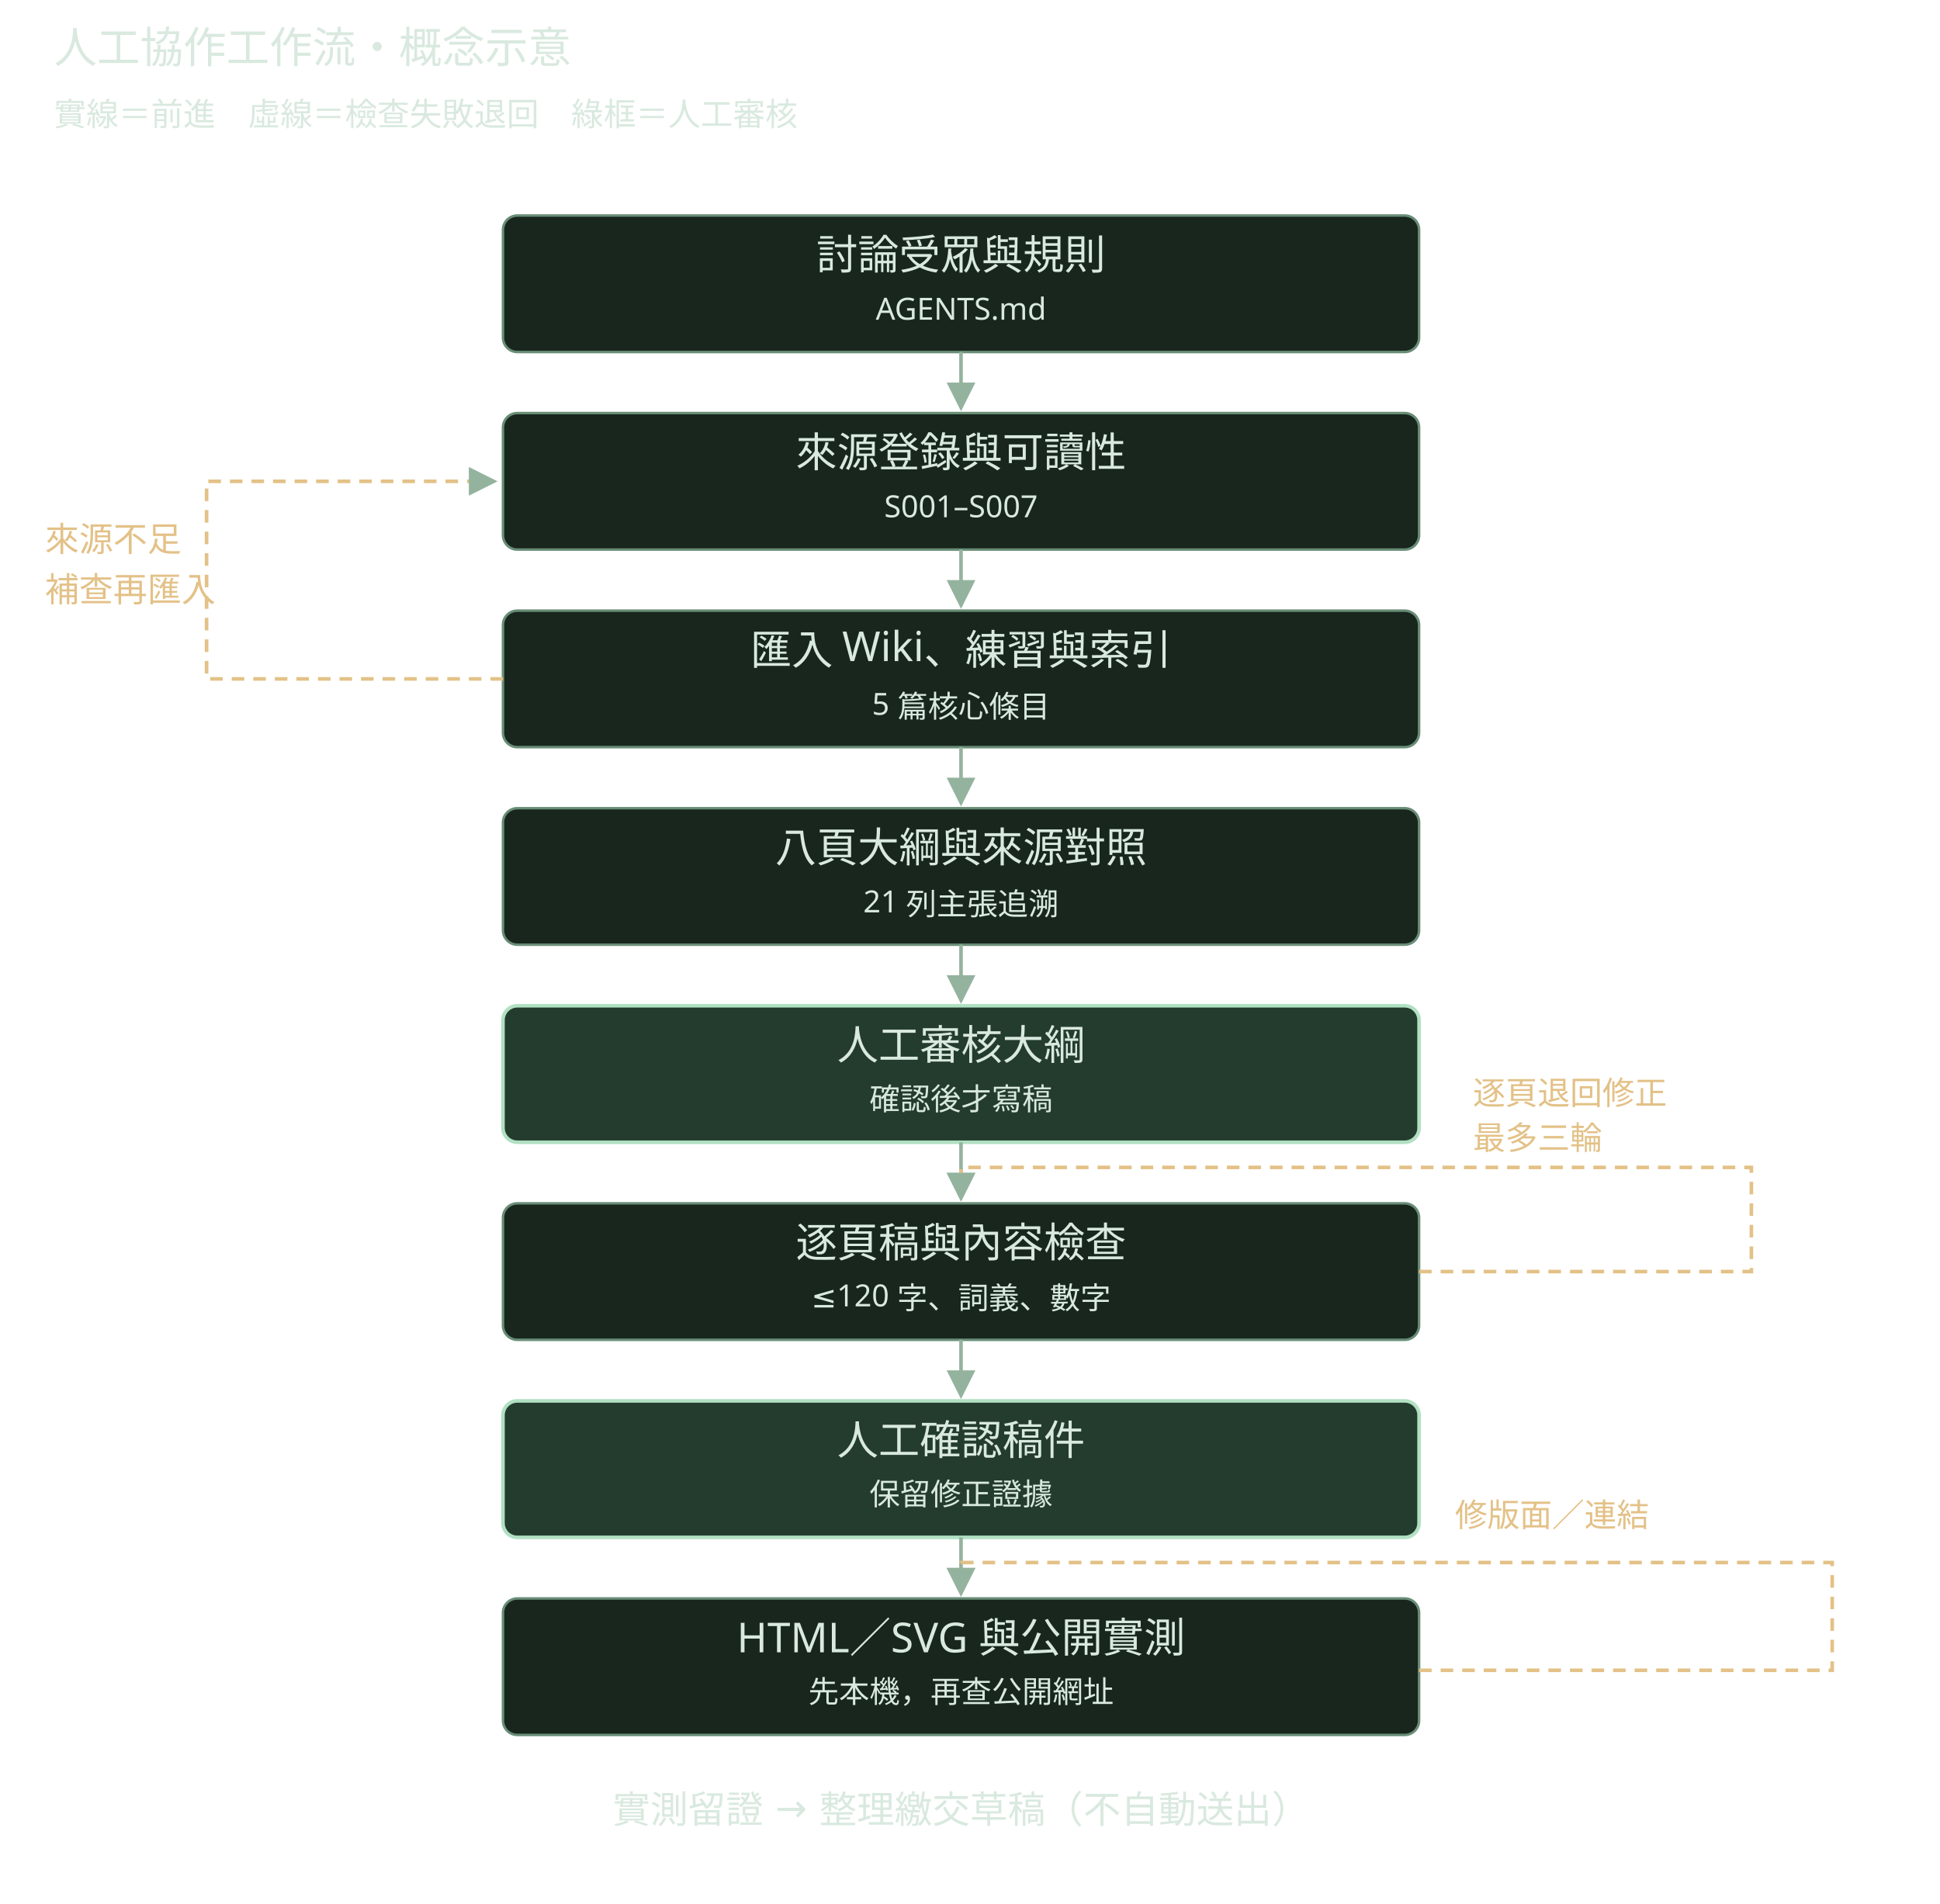
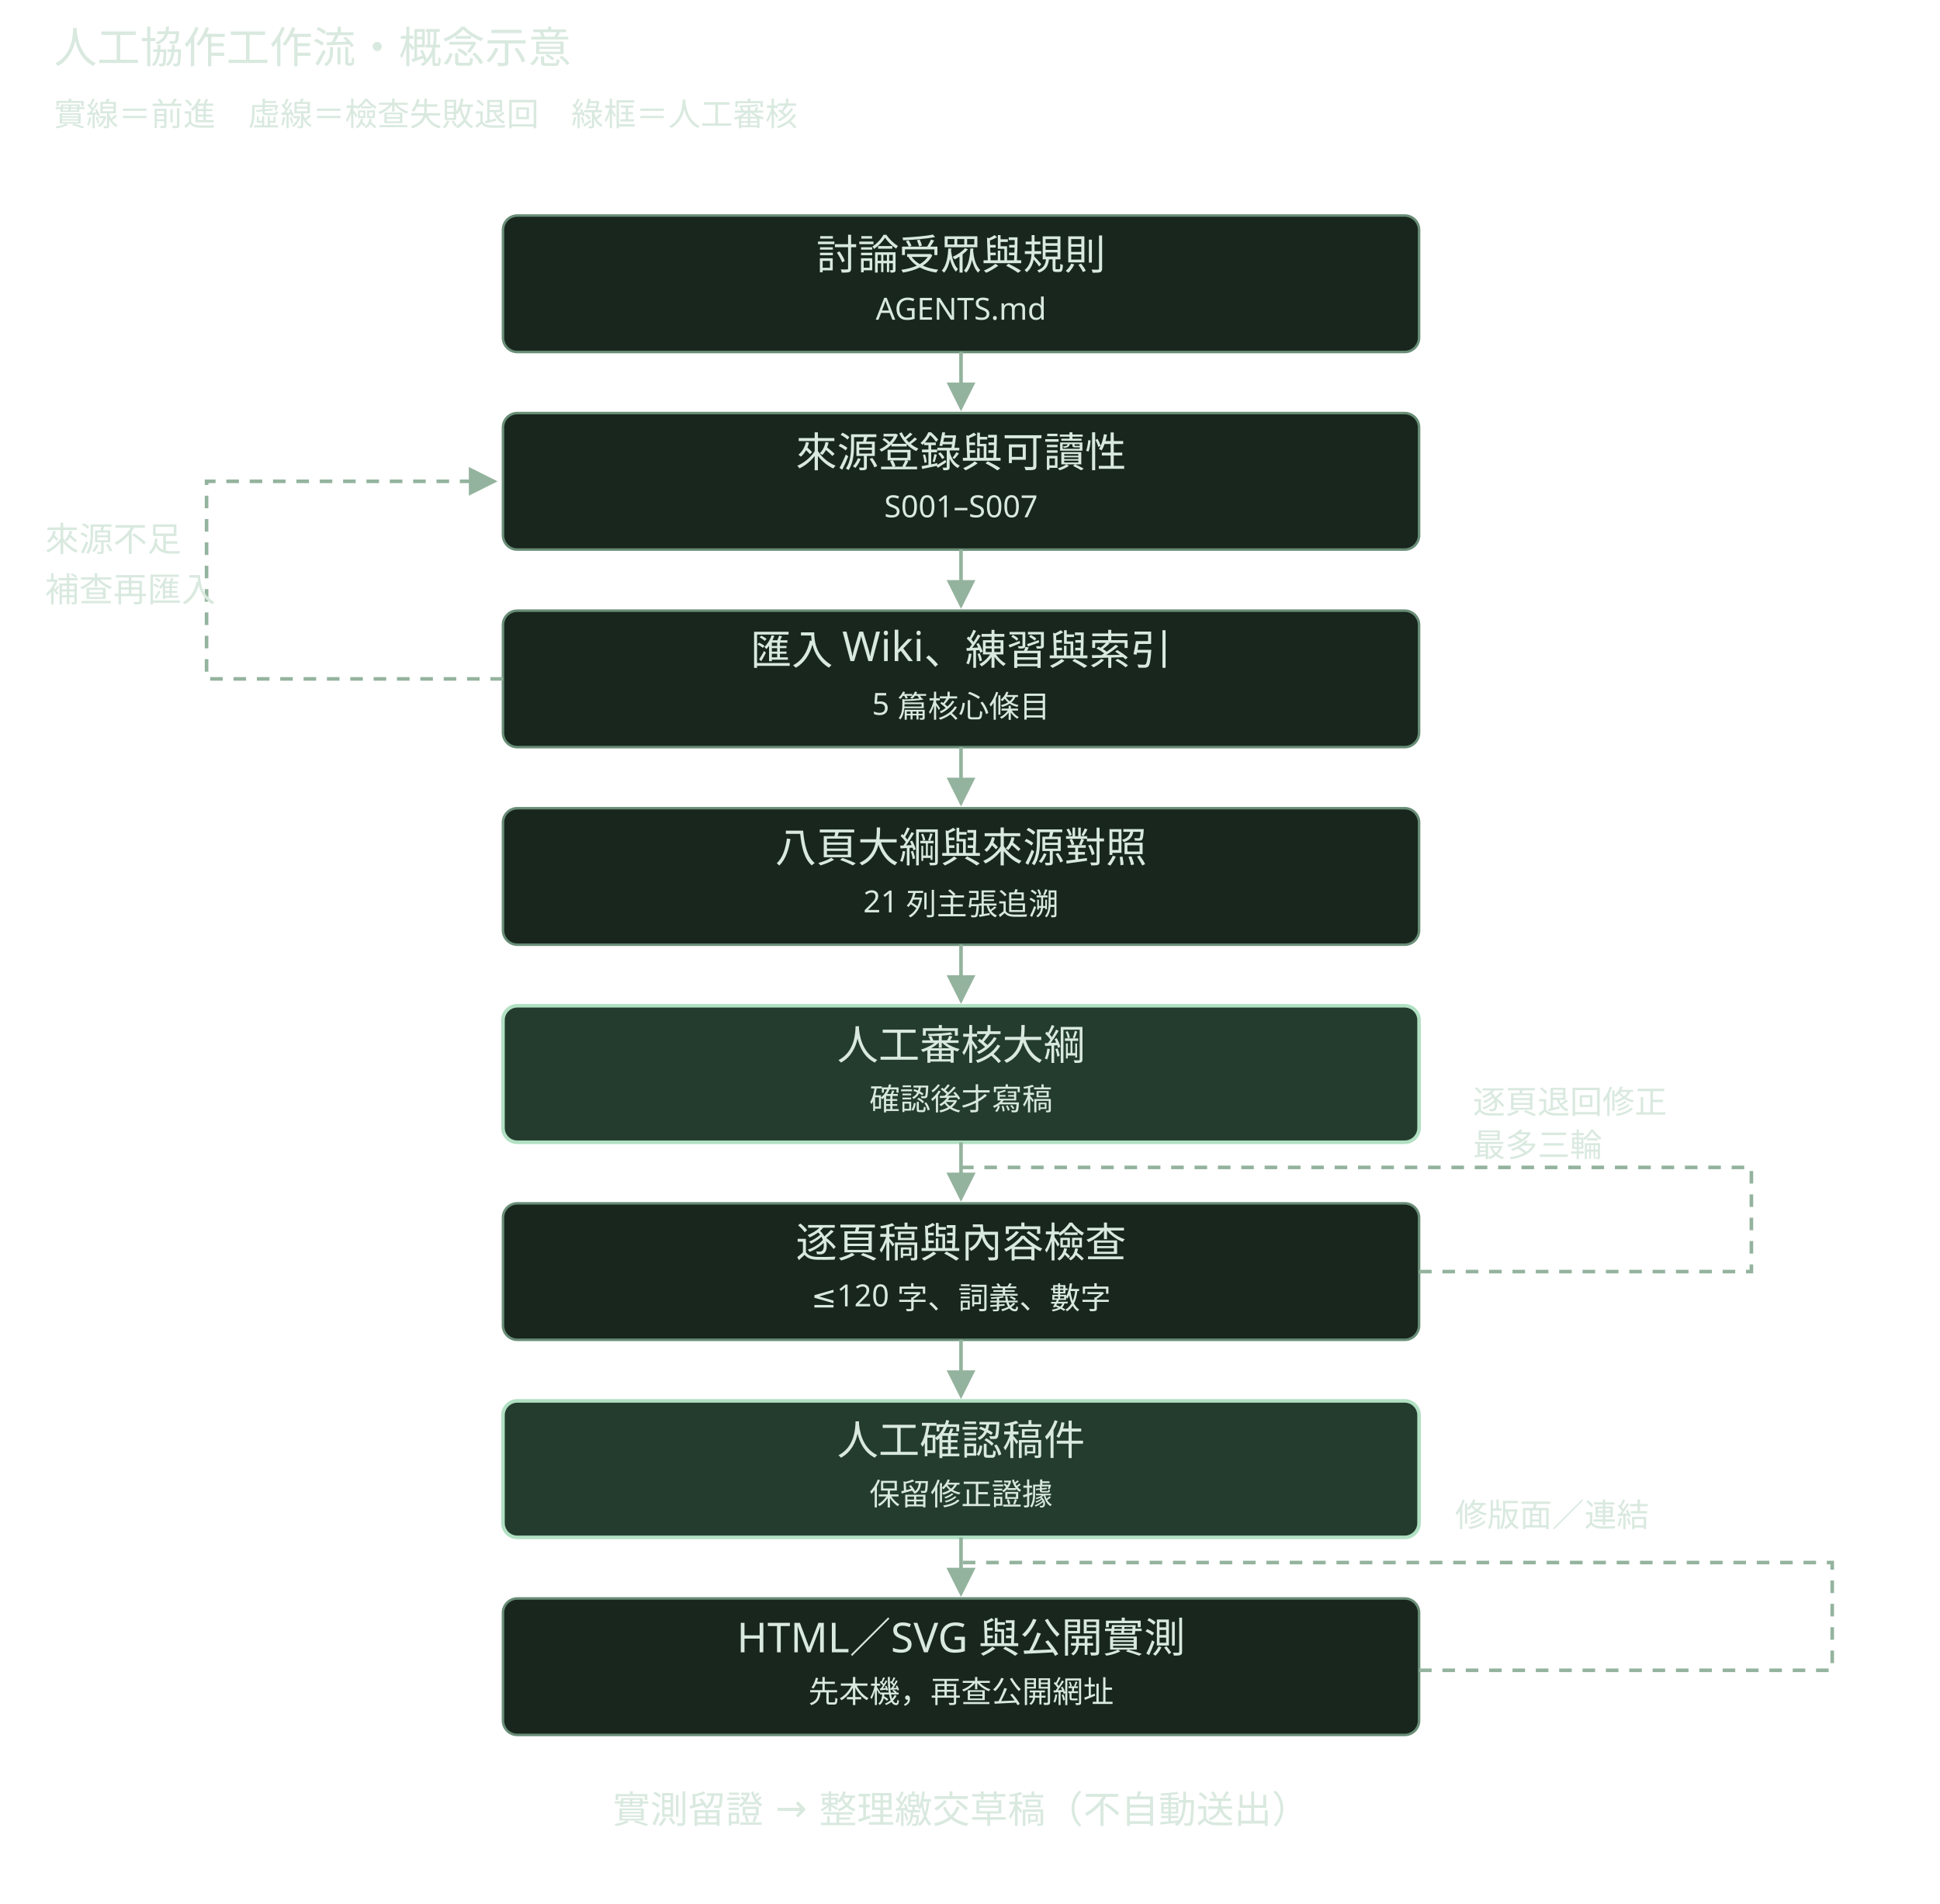
<svg xmlns="http://www.w3.org/2000/svg" class="graph" viewBox="0 0 1080 1060" role="img" aria-labelledby="flow-title flow-desc">
+   <style>svg{color:#d9e9df;background:#0b100d}text{fill:currentColor;font-family:Microsoft JhengHei,system-ui,sans-serif}.node{fill:#18261d;stroke:#698d77;stroke-width:1.4}.gate{fill:#243c2d;stroke:#b1e0c3;stroke-width:2}.edge{fill:none;stroke:#94b39e;stroke-width:2}.loop{fill:none;stroke:#94b39e;stroke-width:2;stroke-dasharray:7 6}.label{fill:#d9e9df}</style>
  <defs>
    <marker id="arrow" markerWidth="8" markerHeight="8" refX="7" refY="4" orient="auto">
      <path d="M0 0L8 4L0 8Z" fill="#94b39e" />
    </marker>
  </defs>
-   <style>svg{background:#0b100d;color:#d9e9df}text{fill:currentColor;font-family:"Microsoft JhengHei",sans-serif}.node{fill:#18261d;stroke:#698d77;stroke-width:1.4}.gate{fill:#243c2d;stroke:#b1e0c3;stroke-width:2}.edge{fill:none;stroke:#94b39e;stroke-width:2}.loop{fill:none;stroke:#e3c187;stroke-width:2;stroke-dasharray:7 5}.label{fill:#e3c187}</style>
  <text x="30" y="35" font-size="24">人工協作工作流・概念示意</text>
  <text x="30" y="70" font-size="18">實線＝前進　虛線＝檢查失敗退回　綠框＝人工審核</text>
  <rect x="280" y="120" width="510" height="76" rx="8" class="node" />
  <text x="535" y="150" font-size="23" text-anchor="middle">討論受眾與規則</text>
  <text x="535" y="178" font-size="17" text-anchor="middle">AGENTS.md</text>
  <path d="M535 196V227" class="edge" marker-end="url(#arrow)" />
  <rect x="280" y="230" width="510" height="76" rx="8" class="node" />
  <text x="535" y="260" font-size="23" text-anchor="middle">來源登錄與可讀性</text>
  <text x="535" y="288" font-size="17" text-anchor="middle">S001–S007</text>
  <path d="M535 306V337" class="edge" marker-end="url(#arrow)" />
  <rect x="280" y="340" width="510" height="76" rx="8" class="node" />
  <text x="535" y="370" font-size="23" text-anchor="middle">匯入 Wiki、練習與索引</text>
  <text x="535" y="398" font-size="17" text-anchor="middle">5 篇核心條目</text>
  <path d="M535 416V447" class="edge" marker-end="url(#arrow)" />
  <rect x="280" y="450" width="510" height="76" rx="8" class="node" />
  <text x="535" y="480" font-size="23" text-anchor="middle">八頁大綱與來源對照</text>
  <text x="535" y="508" font-size="17" text-anchor="middle">21 列主張追溯</text>
  <path d="M535 526V557" class="edge" marker-end="url(#arrow)" />
  <rect x="280" y="560" width="510" height="76" rx="8" class="gate" />
  <text x="535" y="590" font-size="23" text-anchor="middle">人工審核大綱</text>
  <text x="535" y="618" font-size="17" text-anchor="middle">確認後才寫稿</text>
  <path d="M535 636V667" class="edge" marker-end="url(#arrow)" />
  <rect x="280" y="670" width="510" height="76" rx="8" class="node" />
  <text x="535" y="700" font-size="23" text-anchor="middle">逐頁稿與內容檢查</text>
  <text x="535" y="728" font-size="17" text-anchor="middle">≤120 字、詞義、數字</text>
  <path d="M535 746V777" class="edge" marker-end="url(#arrow)" />
  <rect x="280" y="780" width="510" height="76" rx="8" class="gate" />
  <text x="535" y="810" font-size="23" text-anchor="middle">人工確認稿件</text>
  <text x="535" y="838" font-size="17" text-anchor="middle">保留修正證據</text>
  <path d="M535 856V887" class="edge" marker-end="url(#arrow)" />
  <rect x="280" y="890" width="510" height="76" rx="8" class="node" />
  <text x="535" y="920" font-size="23" text-anchor="middle">HTML／SVG 與公開實測</text>
  <text x="535" y="948" font-size="17" text-anchor="middle">先本機，再查公開網址</text>
  <path d="M280 378H115V268H275" class="loop" marker-end="url(#arrow)" />
  <text x="25" y="307" font-size="19" class="label">來源不足</text>
  <text x="25" y="335" font-size="19" class="label">補查再匯入</text>
  <path d="M790 708H975V650H535V667" class="loop" marker-end="url(#arrow)" />
-   <text x="820" y="615" font-size="18" class="label">逐頁退回修正</text>
-   <text x="820" y="640" font-size="18" class="label">最多三輪</text>
+   <text x="820" y="620" font-size="18" class="label">逐頁退回修正</text>
+   <text x="820" y="644" font-size="18" class="label">最多三輪</text>
  <path d="M790 930H1020V870H535V887" class="loop" marker-end="url(#arrow)" />
  <text x="810" y="850" font-size="18" class="label">修版面／連結</text>
  <text x="535" y="1015" text-anchor="middle" font-size="21">實測留證 → 整理繳交草稿（不自動送出）</text>
</svg>
